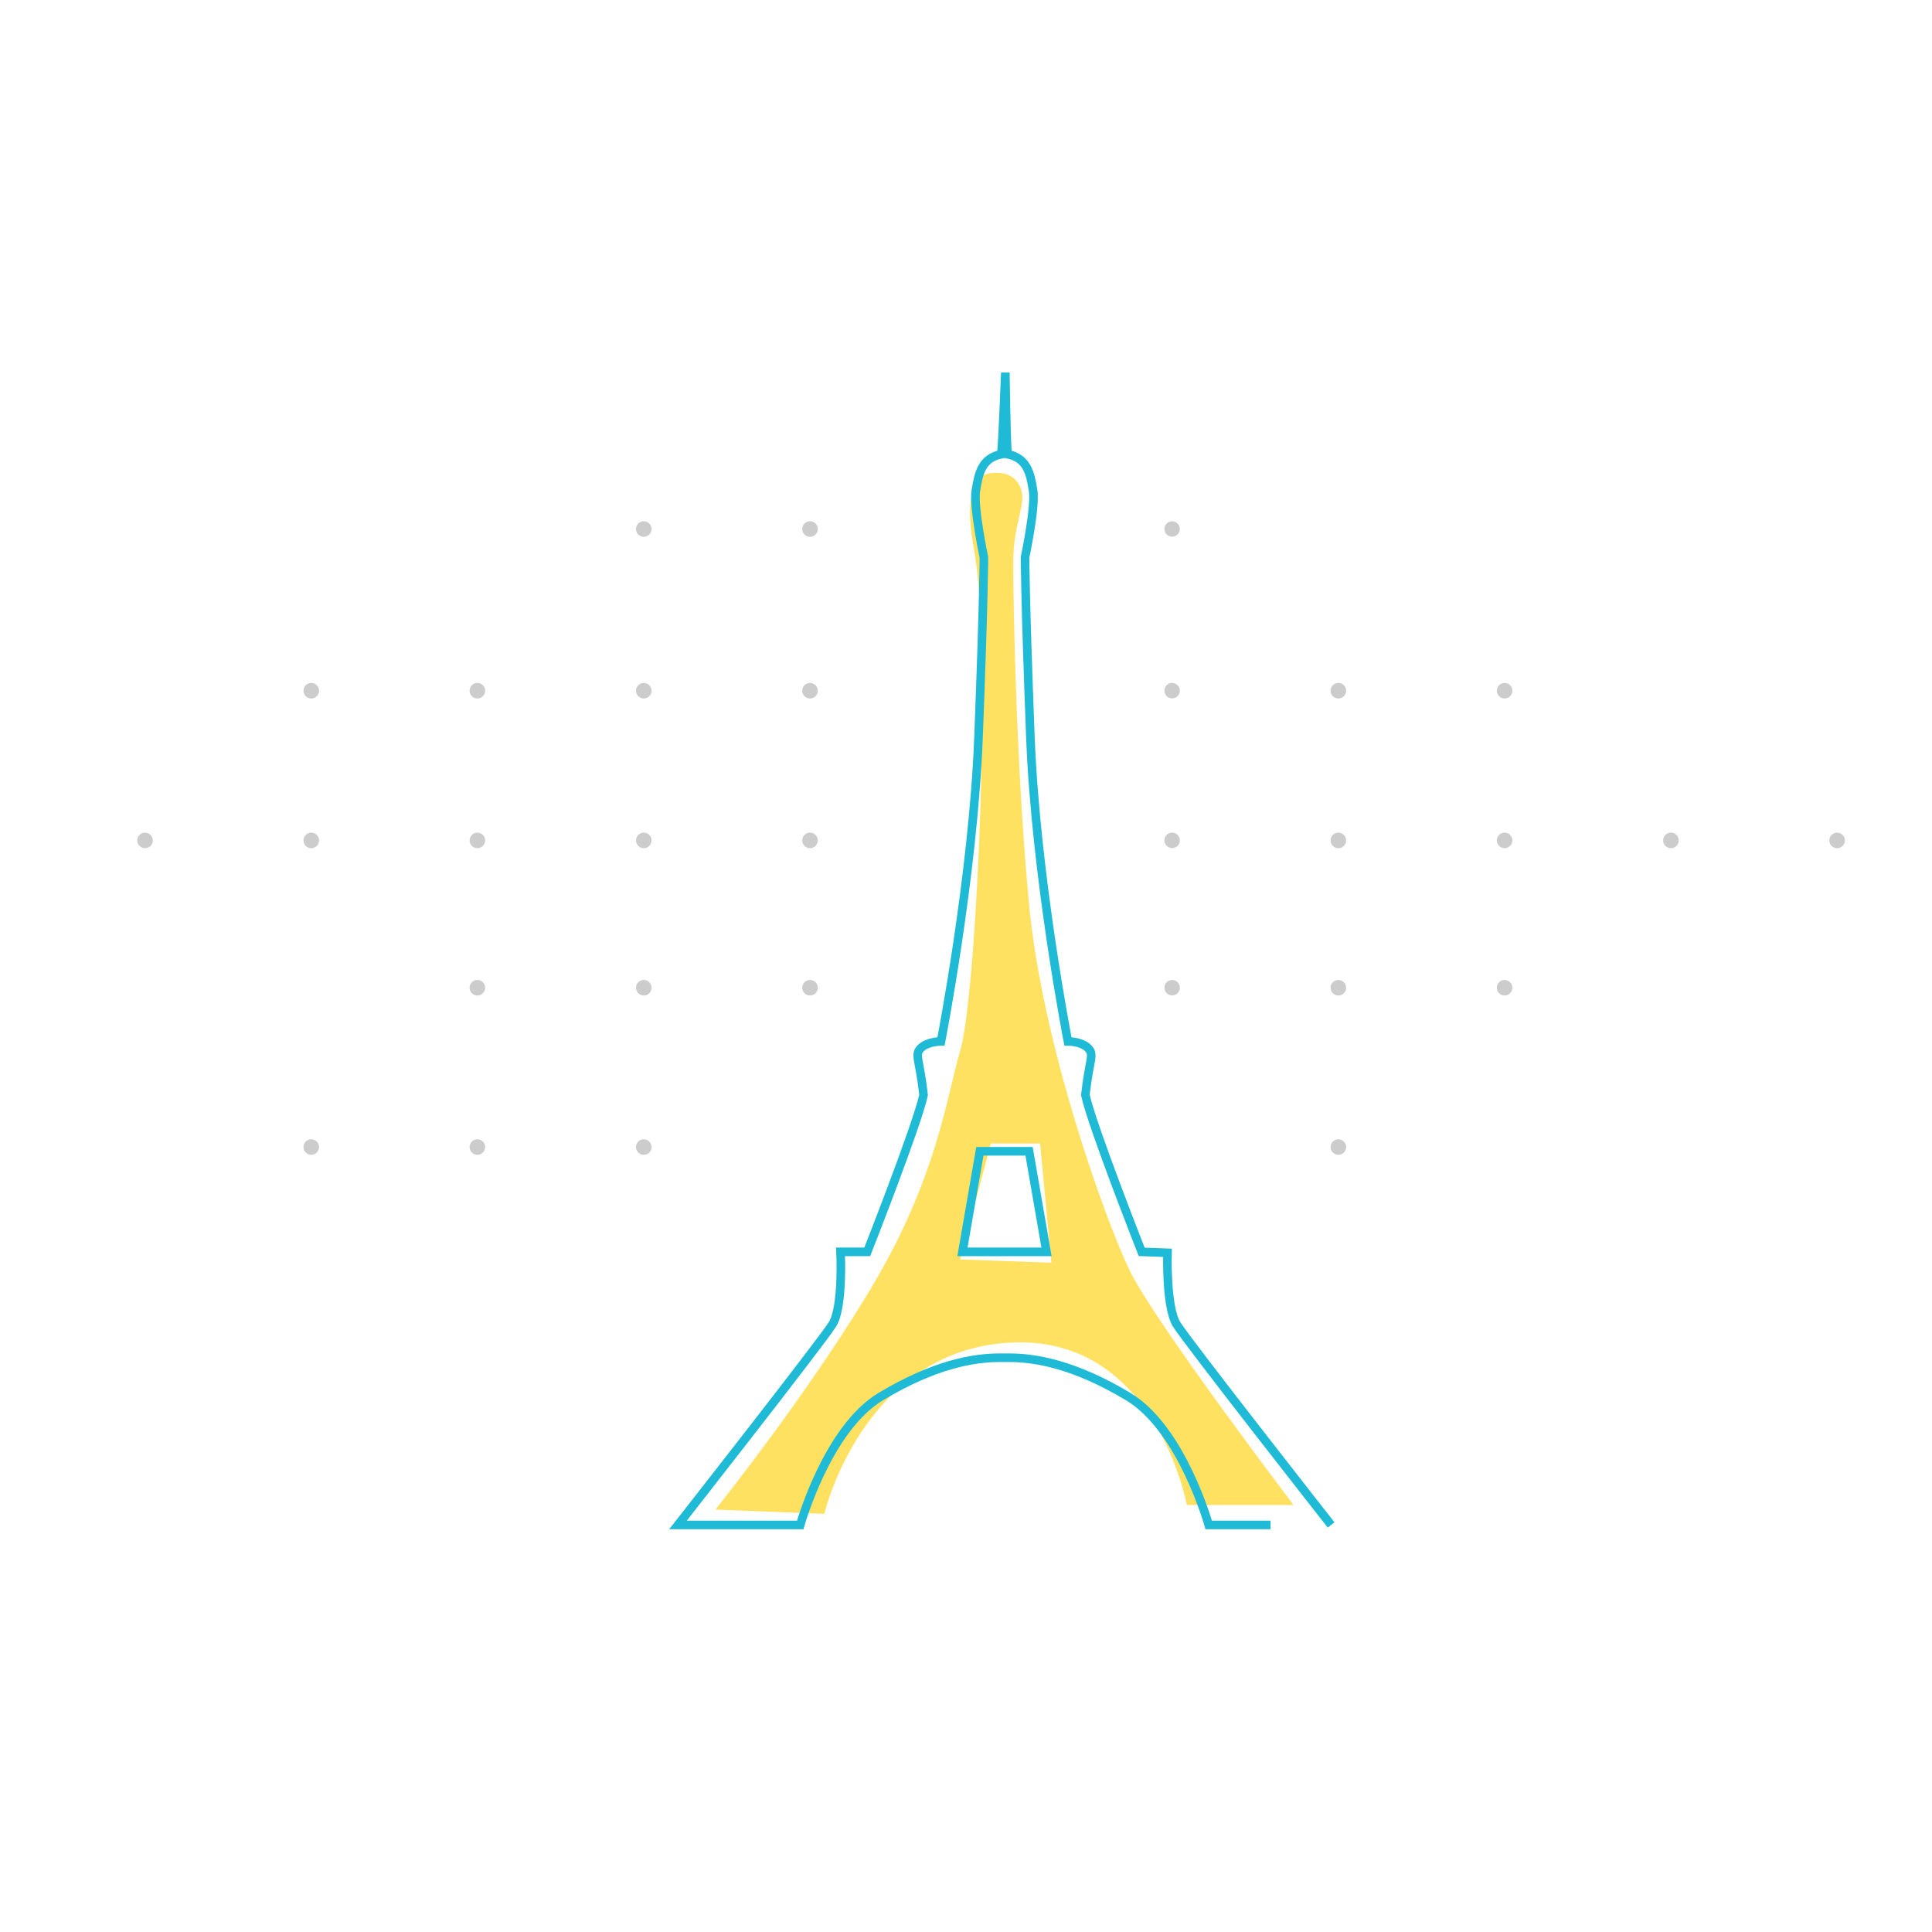
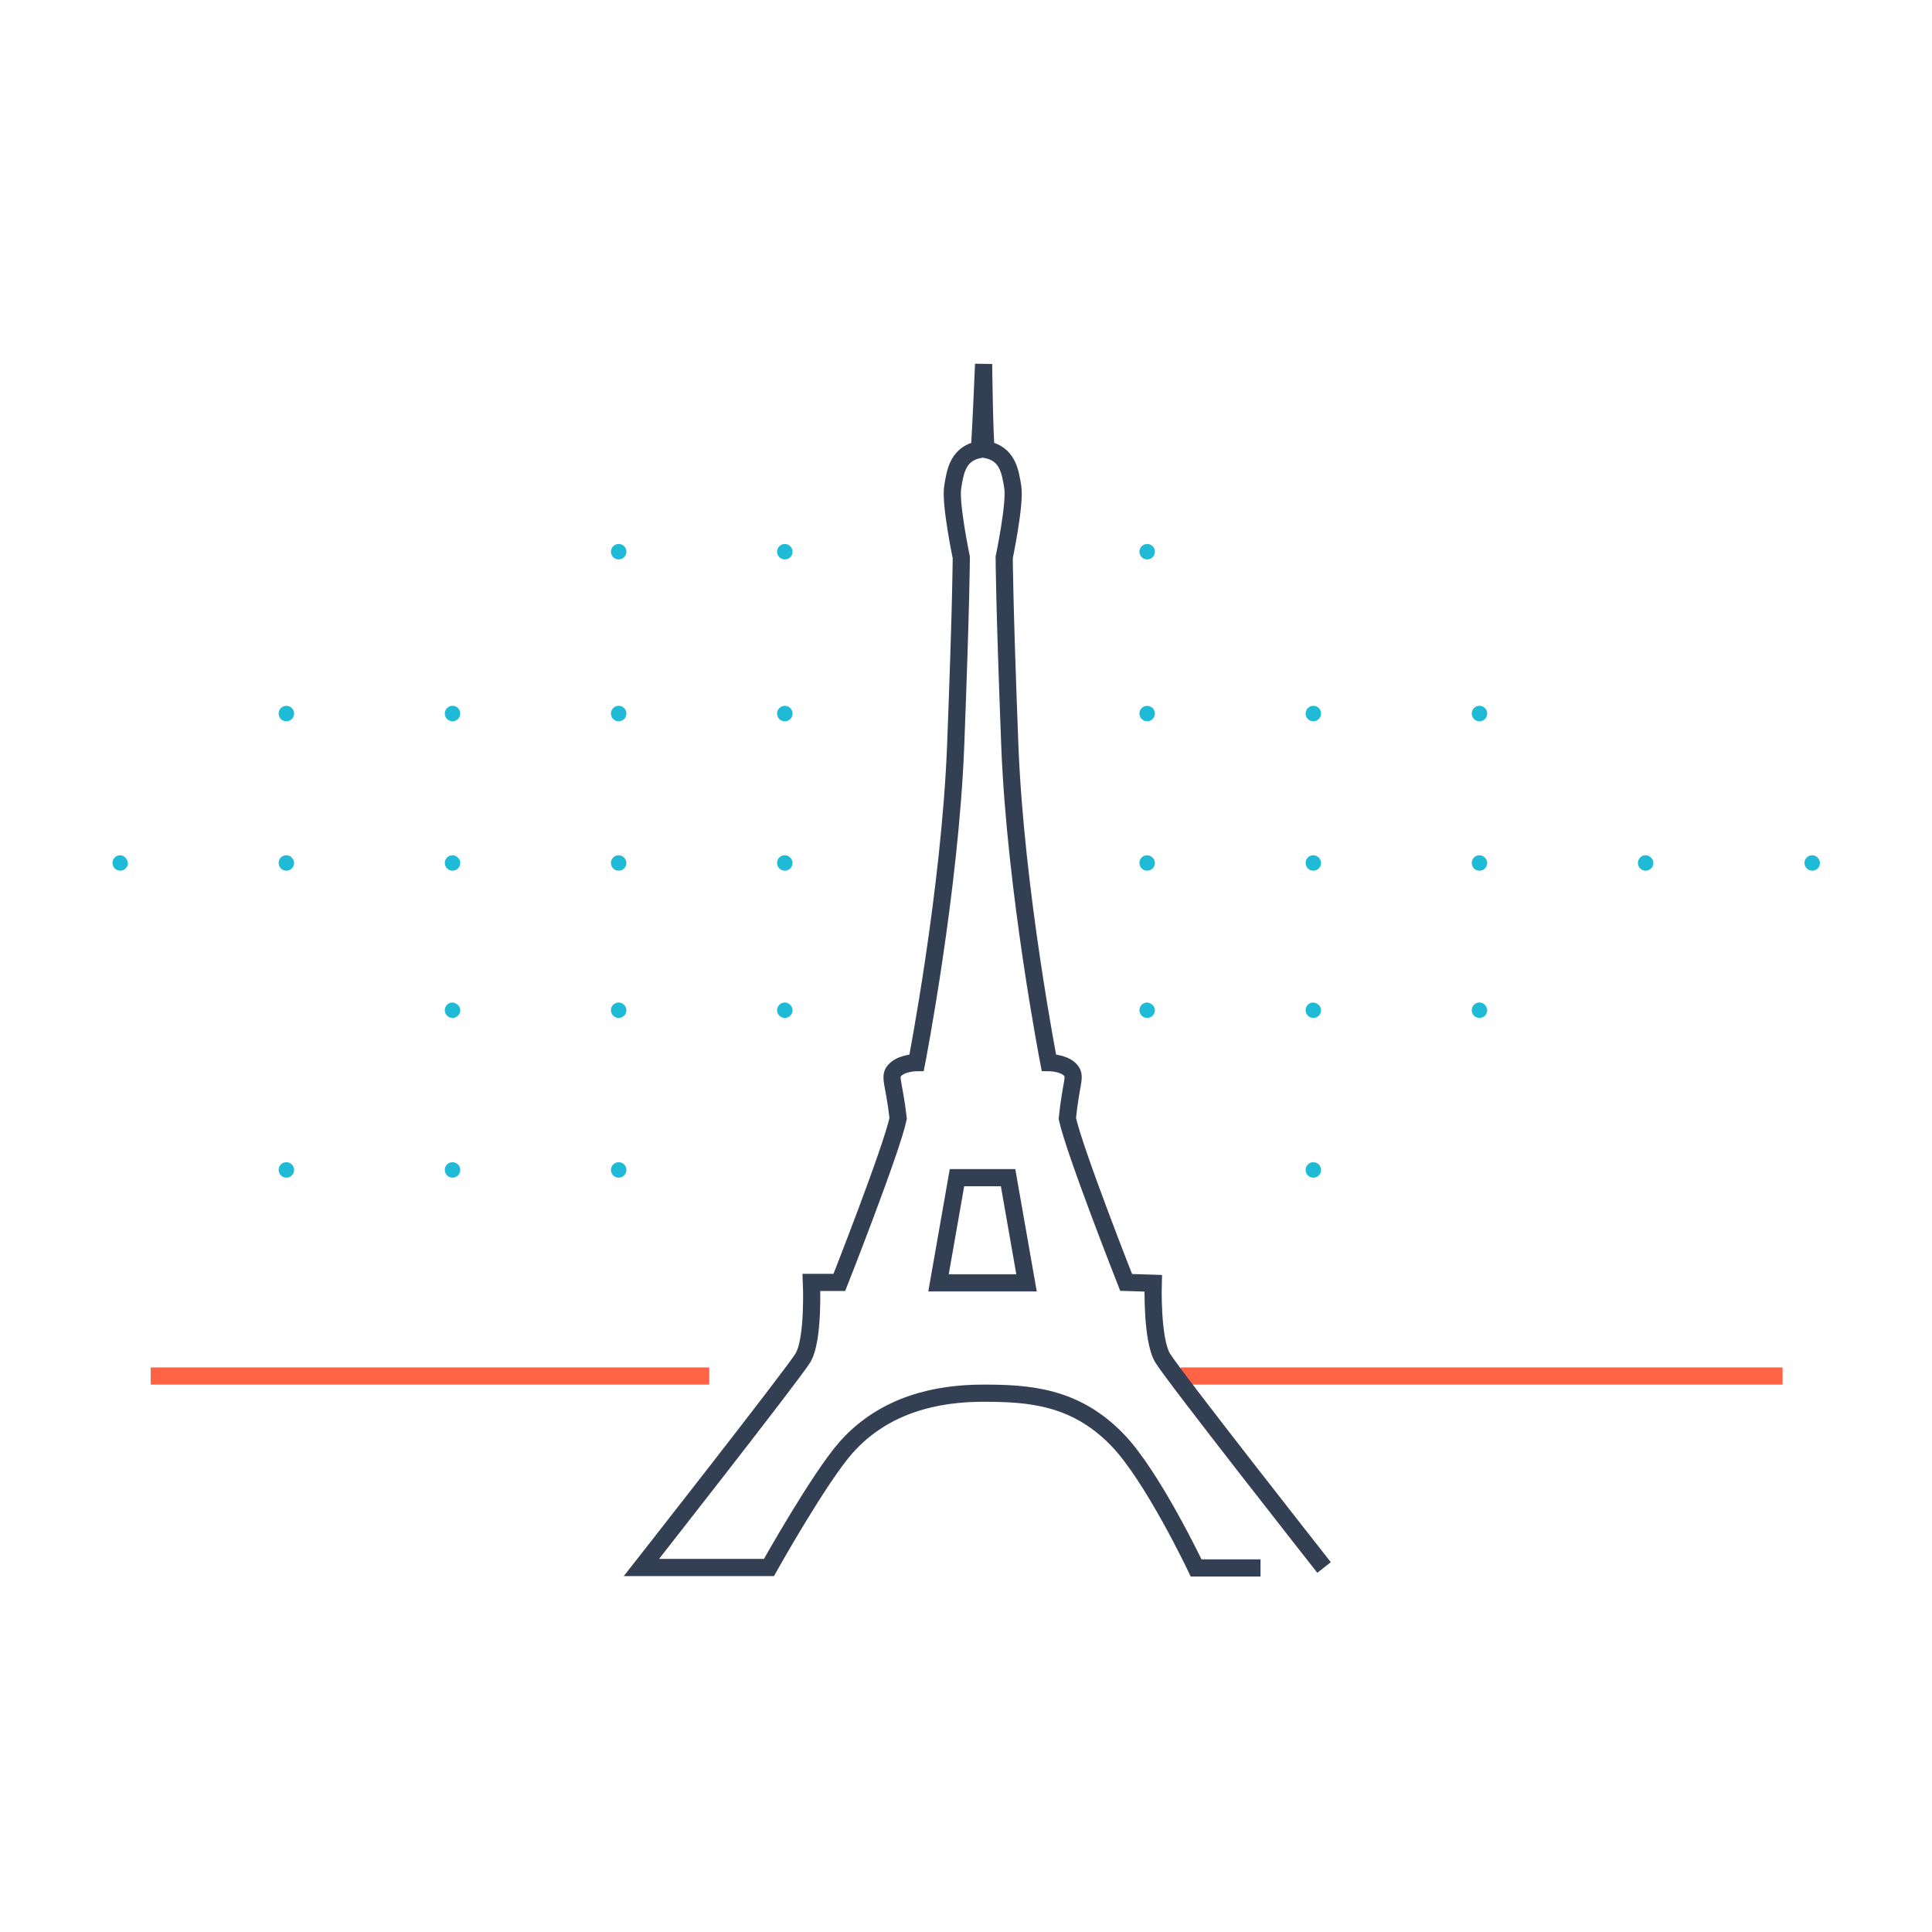
- <svg xmlns="http://www.w3.org/2000/svg" viewBox="0 0 450 450">
-   <defs>
-     <style>.a{fill:#ffe161;}.b{fill:none;stroke:#1fbad6;stroke-miterlimit:10;stroke-width:2px;fill-rule:evenodd;}.c{fill:#ccc;}</style>
-   </defs>
-   <path class="a" d="M263,295.67c-5.69-11.91-20.2-52.3-23.3-84.93S236,139.27,236,131s2.59-13,2.07-16.06-2.95-5.46-7.76-4.66c-3.11.52-5.7,5.18-3.63,16.57,2.32,12.75,1.76,27.52,1.92,44.84s-1.92,62.88-5,73.24-5.18,28.48-19.68,53.34-37.28,53.34-37.28,53.34l25.37,1s8.81-37.81,43-39.88,41.43,37.81,41.43,37.81h24.85S268.66,307.58,263,295.67Zm-39.36-2.33,7.15-27h11.46l2.63,27.77Z" />
-   <path class="b" d="M295.93,355.19h-14.4s-6.25-22.4-18.74-29.89-21.54-9.06-27.78-9.06h-2.09c-6.25,0-15.3,1.56-27.79,9.06s-18.74,29.89-18.74,29.89H157.91s33.48-42.69,36-46.75,1.87-16.86,1.87-16.86H202s11.56-29.35,13.12-36.54c-.94-8.43-2.19-9.36-.63-10.92s4.69-1.57,4.69-1.57,7.49-38.4,8.74-70.87,1.25-41.84,1.25-41.84-2.5-11.87-1.87-15.61,1.24-7.5,5.93-8.44c.31-2.81.93-19,.93-19s.22,16.23.53,19c4.69.94,5.31,4.69,5.94,8.44s-1.88,15.61-1.88,15.61,0,9.36,1.25,41.84,8.74,70.87,8.74,70.87,3.13,0,4.69,1.57.31,2.49-.63,10.92c1.56,7.19,13.12,36.54,13.12,36.54l6,.22s-.38,12.58,2.12,16.64,36,46.75,36,46.75" />
-   <polygon class="b" points="234.07 268.16 239.69 268.16 243.75 291.58 234.07 291.58 233.85 291.58 224.17 291.58 228.23 268.16 233.85 268.16 234.07 268.16" />
-   <path class="c" d="M151.76,123.21a1.81,1.81,0,1,1-1.8-1.8A1.81,1.81,0,0,1,151.76,123.21Z" />
-   <path class="c" d="M190.48,123.21a1.81,1.81,0,1,1-1.8-1.8A1.81,1.81,0,0,1,190.48,123.21Z" />
-   <path class="c" d="M74.31,160.87a1.81,1.81,0,1,1-1.8-1.8A1.81,1.81,0,0,1,74.31,160.87Z" />
-   <path class="c" d="M113,160.87a1.81,1.81,0,1,1-1.81-1.8A1.81,1.81,0,0,1,113,160.87Z" />
-   <path class="c" d="M151.76,160.87a1.81,1.81,0,1,1-1.8-1.8A1.81,1.81,0,0,1,151.76,160.87Z" />
-   <path class="c" d="M190.48,160.87a1.81,1.81,0,1,1-1.8-1.8A1.81,1.81,0,0,1,190.48,160.87Z" />
-   <path class="c" d="M35.59,195.74a1.81,1.81,0,1,1-1.8-1.8A1.81,1.81,0,0,1,35.59,195.74Z" />
-   <path class="c" d="M74.31,195.74a1.81,1.81,0,1,1-1.8-1.8A1.81,1.81,0,0,1,74.31,195.74Z" />
-   <path class="c" d="M113,195.74a1.81,1.81,0,1,1-1.81-1.8A1.81,1.81,0,0,1,113,195.74Z" />
-   <path class="c" d="M151.76,195.74a1.81,1.81,0,1,1-1.8-1.8A1.81,1.81,0,0,1,151.76,195.74Z" />
-   <path class="c" d="M190.48,195.74a1.81,1.81,0,1,1-1.8-1.8A1.81,1.81,0,0,1,190.48,195.74Z" />
-   <path class="c" d="M113,230.05a1.81,1.81,0,1,1-1.81-1.8A1.81,1.81,0,0,1,113,230.05Z" />
-   <path class="c" d="M151.76,230.05a1.81,1.81,0,1,1-1.8-1.8A1.81,1.81,0,0,1,151.76,230.05Z" />
-   <path class="c" d="M190.48,230.05a1.81,1.81,0,1,1-1.8-1.8A1.81,1.81,0,0,1,190.48,230.05Z" />
-   <path class="c" d="M74.31,267.16a1.81,1.81,0,1,1-1.8-1.8A1.81,1.81,0,0,1,74.31,267.16Z" />
-   <path class="c" d="M113,267.16a1.81,1.81,0,1,1-1.81-1.8A1.81,1.81,0,0,1,113,267.16Z" />
-   <path class="c" d="M151.76,267.16a1.81,1.81,0,1,1-1.8-1.8A1.81,1.81,0,0,1,151.76,267.16Z" />
-   <path class="c" d="M274.81,123.21a1.8,1.8,0,1,1-1.8-1.8A1.8,1.8,0,0,1,274.81,123.21Z" />
-   <path class="c" d="M274.81,160.87a1.8,1.8,0,1,1-1.8-1.8A1.8,1.8,0,0,1,274.81,160.87Z" />
-   <path class="c" d="M313.54,160.87a1.81,1.81,0,1,1-1.81-1.8A1.81,1.81,0,0,1,313.54,160.87Z" />
-   <path class="c" d="M352.26,160.87a1.81,1.81,0,1,1-1.8-1.8A1.81,1.81,0,0,1,352.26,160.87Z" />
-   <path class="c" d="M274.81,195.74a1.8,1.8,0,1,1-1.8-1.8A1.8,1.8,0,0,1,274.81,195.74Z" />
-   <path class="c" d="M313.54,195.74a1.81,1.81,0,1,1-1.81-1.8A1.81,1.81,0,0,1,313.54,195.74Z" />
-   <path class="c" d="M352.26,195.74a1.81,1.81,0,1,1-1.8-1.8A1.81,1.81,0,0,1,352.26,195.74Z" />
-   <path class="c" d="M391,195.74a1.81,1.81,0,1,1-1.8-1.8A1.8,1.8,0,0,1,391,195.74Z" />
-   <path class="c" d="M429.71,195.74a1.81,1.81,0,1,1-1.81-1.8A1.81,1.81,0,0,1,429.71,195.74Z" />
-   <path class="c" d="M274.81,230.05a1.8,1.8,0,1,1-1.8-1.8A1.8,1.8,0,0,1,274.81,230.05Z" />
-   <path class="c" d="M313.54,230.05a1.81,1.81,0,1,1-1.81-1.8A1.81,1.81,0,0,1,313.54,230.05Z" />
-   <path class="c" d="M352.26,230.05a1.81,1.81,0,1,1-1.8-1.8A1.81,1.81,0,0,1,352.26,230.05Z" />
-   <path class="c" d="M313.54,267.16a1.81,1.81,0,1,1-1.81-1.8A1.81,1.81,0,0,1,313.54,267.16Z" />
+ <svg xmlns="http://www.w3.org/2000/svg" version="1.1" id="Layer_1" x="0px" y="0px" viewBox="0 0 450 450" style="enable-background:new 0 0 450 450;" xml:space="preserve">
+   <style type="text/css">
+ 	.st0{fill:none;stroke:#FF6346;stroke-width:4;stroke-miterlimit:10;}
+ 	.st1{fill:none;stroke:#334054;stroke-width:4;stroke-miterlimit:10;}
+ 	.st2{fill:#1FBAD6;}
+ </style>
+   <line class="st0" x1="275" y1="320.5" x2="415.2" y2="320.5" />
+   <line class="st0" x1="35.1" y1="320.5" x2="165.2" y2="320.5" />
+   <path class="st1" d="M293.6,365.2h-15c0,0-10.2-21.5-18.4-29.9c-9.8-10.1-20.6-10.8-31.2-10.8s-22.9,2.5-31.9,12.6  c-6.3,7.1-18,28-18,28h-29.7c0,0,35-44.6,37.6-48.8s2-17.6,2-17.6h6.5c0,0,12.1-30.7,13.7-38.2c-1-8.8-2.3-9.8-0.6-11.4  s4.9-1.6,4.9-1.6s7.8-40.1,9.1-74s1.3-43.7,1.3-43.7s-2.6-12.4-2-16.3s1.3-7.8,6.2-8.8c0.3-2.9,1-19.9,1-19.9s0.2,17,0.6,19.9  c4.9,1,5.6,4.9,6.2,8.8s-2,16.3-2,16.3s0,9.8,1.3,43.7s9.1,74,9.1,74s3.3,0,4.9,1.6s0.3,2.6-0.6,11.4c1.6,7.5,13.7,38.2,13.7,38.2  l6.3,0.2c0,0-0.4,13.1,2.2,17.4s37.6,48.8,37.6,48.8" />
+   <polygon class="st1" points="228.9,274.3 234.8,274.3 239.1,298.8 228.9,298.8 228.7,298.8 218.6,298.8 222.9,274.3 228.7,274.3 " />
+   <path class="st2" d="M145.9,128.5c0,1-0.8,1.8-1.8,1.8s-1.8-0.8-1.8-1.8s0.8-1.8,1.8-1.8l0,0C145.1,126.7,145.9,127.5,145.9,128.5z" />
+   <path class="st2" d="M184.6,128.5c0,1-0.8,1.8-1.8,1.8s-1.8-0.8-1.8-1.8s0.8-1.8,1.8-1.8l0,0C183.8,126.7,184.6,127.5,184.6,128.5z" />
+   <path class="st2" d="M68.5,166.2c0,1-0.8,1.8-1.8,1.8s-1.8-0.8-1.8-1.8c0-1,0.8-1.8,1.8-1.8c0,0,0,0,0,0  C67.7,164.4,68.5,165.2,68.5,166.2z" />
+   <path class="st2" d="M107.2,166.2c0,1-0.8,1.8-1.8,1.8s-1.8-0.8-1.8-1.8c0-1,0.8-1.8,1.8-1.8c0,0,0,0,0,0  C106.4,164.4,107.2,165.2,107.2,166.2z" />
+   <path class="st2" d="M145.9,166.2c0,1-0.8,1.8-1.8,1.8c-1,0-1.8-0.8-1.8-1.8s0.8-1.8,1.8-1.8c0,0,0,0,0,0  C145.1,164.4,145.9,165.2,145.9,166.2z" />
+   <path class="st2" d="M184.6,166.2c0,1-0.8,1.8-1.8,1.8c-1,0-1.8-0.8-1.8-1.8s0.8-1.8,1.8-1.8c0,0,0,0,0,0  C183.8,164.4,184.6,165.2,184.6,166.2z" />
+   <path class="st2" d="M29.8,201c0,1-0.8,1.8-1.8,1.8s-1.8-0.8-1.8-1.8c0-1,0.8-1.8,1.8-1.8h0C28.9,199.2,29.7,200.1,29.8,201z" />
+   <path class="st2" d="M68.5,201c0,1-0.8,1.8-1.8,1.8c-1,0-1.8-0.8-1.8-1.8c0-1,0.8-1.8,1.8-1.8c0,0,0,0,0,0  C67.7,199.2,68.5,200.1,68.5,201z" />
+   <path class="st2" d="M107.2,201c0,1-0.8,1.8-1.8,1.8c-1,0-1.8-0.8-1.8-1.8c0-1,0.8-1.8,1.8-1.8c0,0,0,0,0,0  C106.4,199.2,107.2,200.1,107.2,201z" />
+   <path class="st2" d="M145.9,201c0,1-0.8,1.8-1.8,1.8s-1.8-0.8-1.8-1.8s0.8-1.8,1.8-1.8l0,0C145.1,199.2,145.9,200.1,145.9,201z" />
+   <path class="st2" d="M184.6,201c0,1-0.8,1.8-1.8,1.8S181,202,181,201s0.8-1.8,1.8-1.8l0,0C183.8,199.2,184.6,200.1,184.6,201z" />
+   <path class="st2" d="M107.2,235.3c0,1-0.8,1.8-1.8,1.8s-1.8-0.8-1.8-1.8c0-1,0.8-1.8,1.8-1.8c0,0,0,0,0,0  C106.4,233.6,107.2,234.4,107.2,235.3z" />
+   <path class="st2" d="M145.9,235.3c0,1-0.8,1.8-1.8,1.8c-1,0-1.8-0.8-1.8-1.8s0.8-1.8,1.8-1.8c0,0,0,0,0,0  C145.1,233.5,145.9,234.4,145.9,235.3z" />
+   <path class="st2" d="M184.6,235.3c0,1-0.8,1.8-1.8,1.8c-1,0-1.8-0.8-1.8-1.8s0.8-1.8,1.8-1.8c0,0,0,0,0,0  C183.8,233.5,184.6,234.4,184.6,235.3z" />
+   <path class="st2" d="M68.5,272.5c0,1-0.8,1.8-1.8,1.8c-1,0-1.8-0.8-1.8-1.8c0-1,0.8-1.8,1.8-1.8c0,0,0,0,0,0  C67.7,270.7,68.5,271.5,68.5,272.5z" />
+   <path class="st2" d="M107.2,272.5c0,1-0.8,1.8-1.8,1.8c-1,0-1.8-0.8-1.8-1.8c0-1,0.8-1.8,1.8-1.8c0,0,0,0,0,0  C106.4,270.7,107.2,271.5,107.2,272.5z" />
+   <path class="st2" d="M145.9,272.5c0,1-0.8,1.8-1.8,1.8s-1.8-0.8-1.8-1.8c0-1,0.8-1.8,1.8-1.8c0,0,0,0,0,0  C145.1,270.7,145.9,271.5,145.9,272.5z" />
+   <path class="st2" d="M269,128.5c0,1-0.8,1.8-1.8,1.8c-1,0-1.8-0.8-1.8-1.8c0-1,0.8-1.8,1.8-1.8c0,0,0,0,0,0  C268.2,126.7,269,127.5,269,128.5z" />
+   <path class="st2" d="M269,166.2c0,1-0.8,1.8-1.8,1.8c-1,0-1.8-0.8-1.8-1.8c0-1,0.8-1.8,1.8-1.8c0,0,0,0,0,0  C268.2,164.4,269,165.2,269,166.2z" />
+   <path class="st2" d="M307.7,166.2c0,1-0.8,1.8-1.8,1.8c-1,0-1.8-0.8-1.8-1.8c0-1,0.8-1.8,1.8-1.8c0,0,0,0,0,0  C306.9,164.4,307.7,165.2,307.7,166.2z" />
+   <path class="st2" d="M346.4,166.2c0,1-0.8,1.8-1.8,1.8c-1,0-1.8-0.8-1.8-1.8s0.8-1.8,1.8-1.8c0,0,0,0,0,0  C345.6,164.4,346.4,165.2,346.4,166.2z" />
+   <path class="st2" d="M269,201c0,1-0.8,1.8-1.8,1.8c-1,0-1.8-0.8-1.8-1.8c0-1,0.8-1.8,1.8-1.8c0,0,0,0,0,0  C268.2,199.2,269,200.1,269,201z" />
+   <path class="st2" d="M307.7,201c0,1-0.8,1.8-1.8,1.8c-1,0-1.8-0.8-1.8-1.8c0-1,0.8-1.8,1.8-1.8c0,0,0,0,0,0  C306.9,199.2,307.7,200.1,307.7,201z" />
+   <path class="st2" d="M346.4,201c0,1-0.8,1.8-1.8,1.8s-1.8-0.8-1.8-1.8s0.8-1.8,1.8-1.8l0,0C345.6,199.2,346.4,200.1,346.4,201z" />
+   <path class="st2" d="M385.1,201c0,1-0.8,1.8-1.8,1.8c-1,0-1.8-0.8-1.8-1.8c0-1,0.8-1.8,1.8-1.8c0,0,0,0,0,0  C384.3,199.2,385.1,200.1,385.1,201z" />
+   <path class="st2" d="M423.9,201c0,1-0.8,1.8-1.8,1.8c-1,0-1.8-0.8-1.8-1.8c0-1,0.8-1.8,1.8-1.8c0,0,0,0,0,0  C423.1,199.2,423.9,200.1,423.9,201z" />
+   <path class="st2" d="M269,235.3c0,1-0.8,1.8-1.8,1.8c-1,0-1.8-0.8-1.8-1.8c0-1,0.8-1.8,1.8-1.8c0,0,0,0,0,0  C268.2,233.6,269,234.4,269,235.3z" />
+   <path class="st2" d="M307.7,235.3c0,1-0.8,1.8-1.8,1.8c-1,0-1.8-0.8-1.8-1.8c0-1,0.8-1.8,1.8-1.8c0,0,0,0,0,0  C306.9,233.6,307.7,234.4,307.7,235.3z" />
+   <path class="st2" d="M346.4,235.3c0,1-0.8,1.8-1.8,1.8c-1,0-1.8-0.8-1.8-1.8s0.8-1.8,1.8-1.8c0,0,0,0,0,0  C345.6,233.5,346.4,234.4,346.4,235.3z" />
+   <path class="st2" d="M307.7,272.5c0,1-0.8,1.8-1.8,1.8c-1,0-1.8-0.8-1.8-1.8c0-1,0.8-1.8,1.8-1.8c0,0,0,0,0,0  C306.9,270.7,307.7,271.5,307.7,272.5z" />
</svg>
